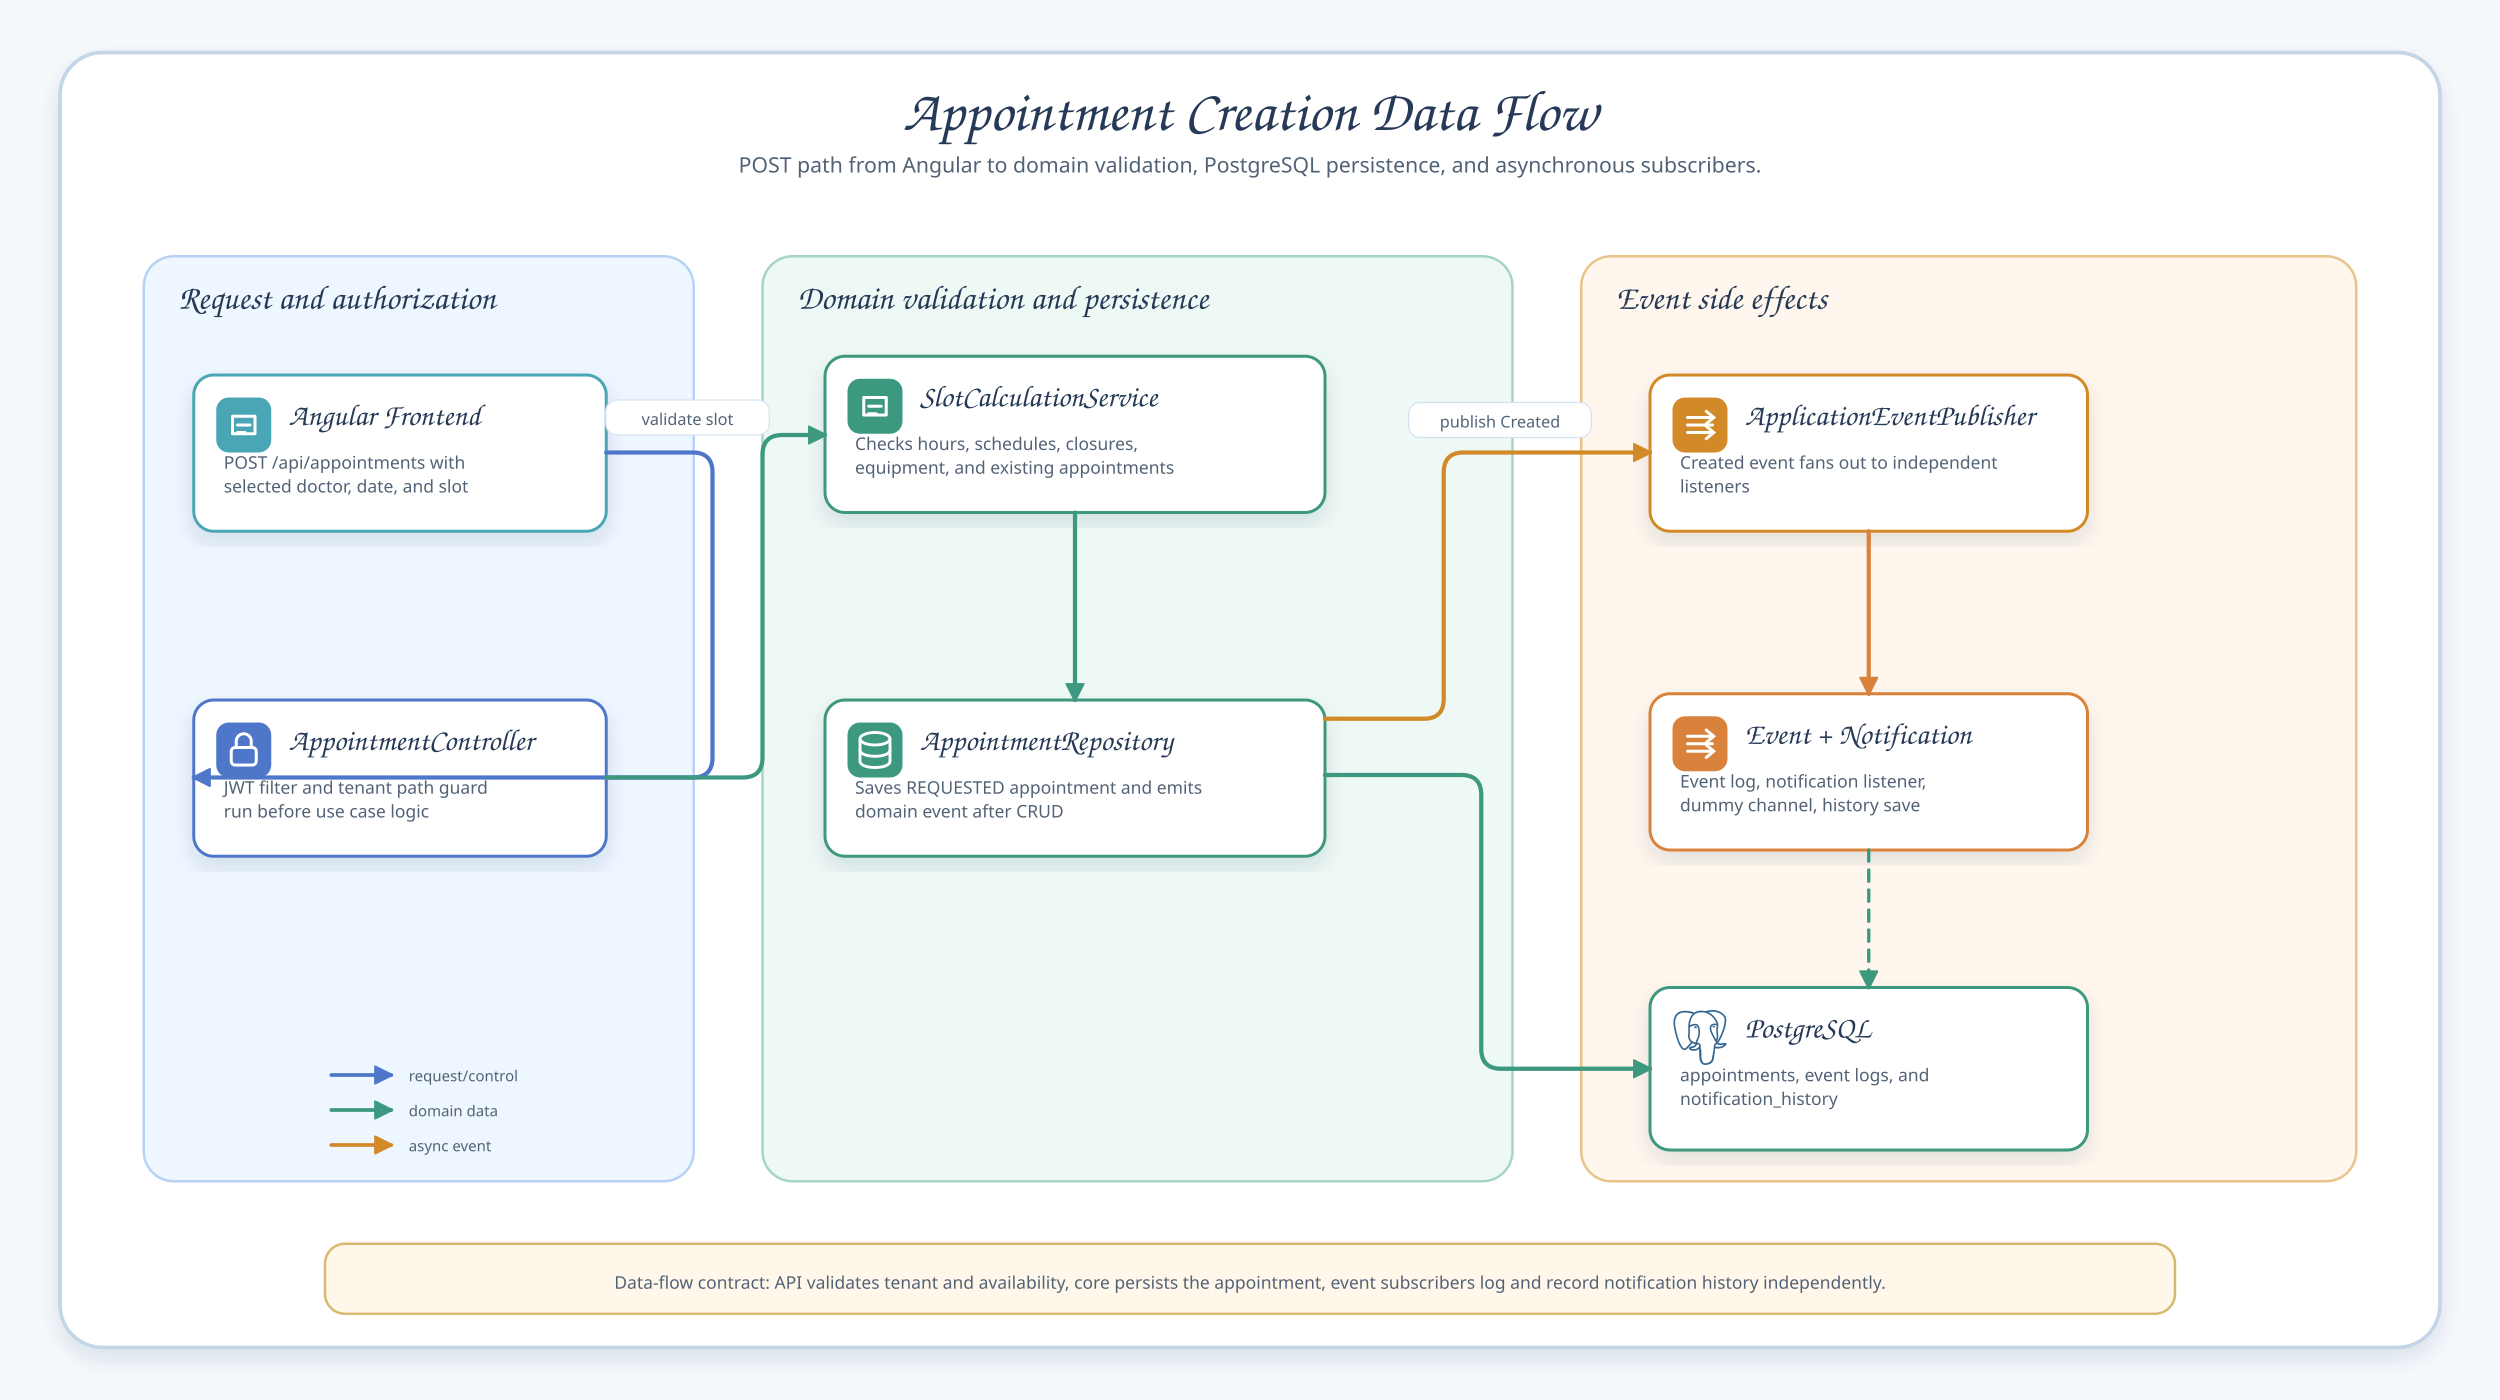
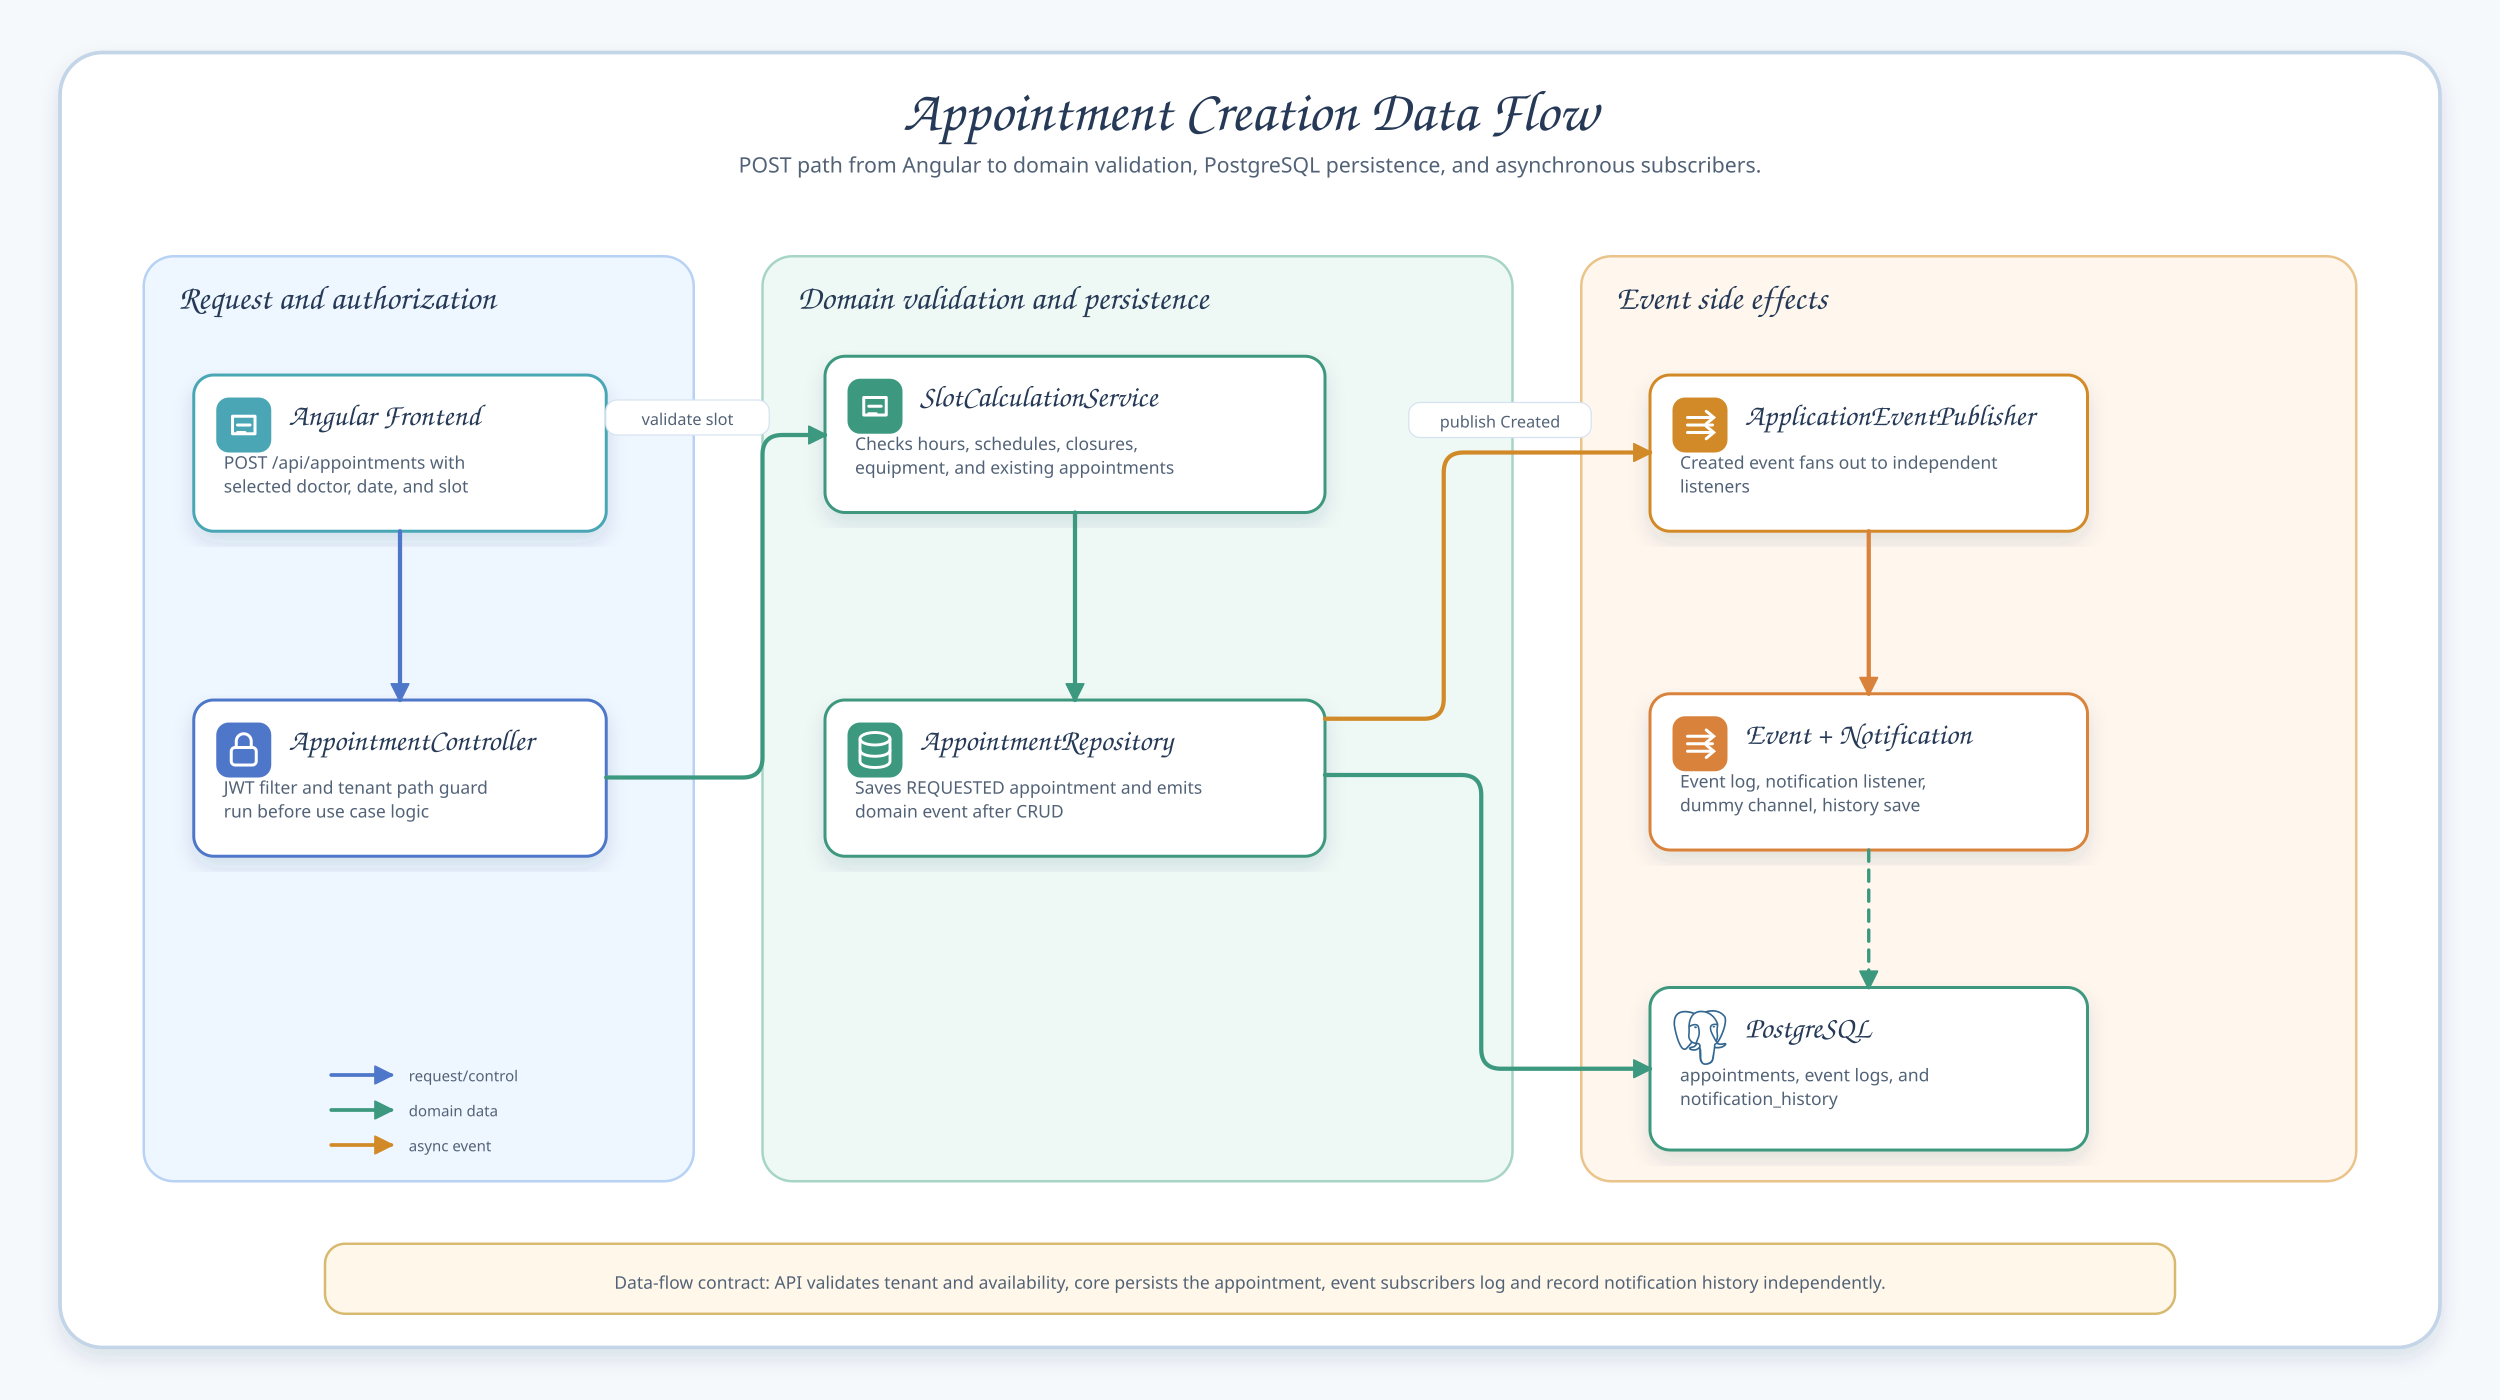
<svg xmlns="http://www.w3.org/2000/svg" width="2000" height="1120" viewBox="0 0 2000 1120" role="img" aria-label="Appointment Creation Data Flow">
  <defs>
    <filter id="shadow" x="-10%" y="-10%" width="120%" height="120%">
      <feDropShadow dx="0" dy="8" stdDeviation="8" flood-color="#27415f" flood-opacity="0.12" />
    </filter>
    <marker id="arrow-blue" markerWidth="15" markerHeight="15" refX="13.5" refY="7.5" orient="auto" markerUnits="userSpaceOnUse">
      <path d="M 0 0 L 15 7.5 L 0 15 Z" fill="#4f77c9" stroke="#4f77c9" />
    </marker>
    <marker id="arrow-cyan" markerWidth="15" markerHeight="15" refX="13.5" refY="7.5" orient="auto" markerUnits="userSpaceOnUse">
      <path d="M 0 0 L 15 7.5 L 0 15 Z" fill="#4aa6b5" stroke="#4aa6b5" />
    </marker>
    <marker id="arrow-teal" markerWidth="15" markerHeight="15" refX="13.5" refY="7.5" orient="auto" markerUnits="userSpaceOnUse">
      <path d="M 0 0 L 15 7.5 L 0 15 Z" fill="#2f9f93" stroke="#2f9f93" />
    </marker>
    <marker id="arrow-green" markerWidth="15" markerHeight="15" refX="13.5" refY="7.5" orient="auto" markerUnits="userSpaceOnUse">
      <path d="M 0 0 L 15 7.5 L 0 15 Z" fill="#3c987e" stroke="#3c987e" />
    </marker>
    <marker id="arrow-amber" markerWidth="15" markerHeight="15" refX="13.5" refY="7.5" orient="auto" markerUnits="userSpaceOnUse">
      <path d="M 0 0 L 15 7.5 L 0 15 Z" fill="#d28a28" stroke="#d28a28" />
    </marker>
    <marker id="arrow-orange" markerWidth="15" markerHeight="15" refX="13.5" refY="7.5" orient="auto" markerUnits="userSpaceOnUse">
      <path d="M 0 0 L 15 7.5 L 0 15 Z" fill="#d9823b" stroke="#d9823b" />
    </marker>
    <marker id="arrow-pink" markerWidth="15" markerHeight="15" refX="13.5" refY="7.5" orient="auto" markerUnits="userSpaceOnUse">
      <path d="M 0 0 L 15 7.5 L 0 15 Z" fill="#d85f8d" stroke="#d85f8d" />
    </marker>
    <marker id="arrow-purple" markerWidth="15" markerHeight="15" refX="13.5" refY="7.5" orient="auto" markerUnits="userSpaceOnUse">
      <path d="M 0 0 L 15 7.5 L 0 15 Z" fill="#8a65d8" stroke="#8a65d8" />
    </marker>
    <marker id="arrow-red" markerWidth="15" markerHeight="15" refX="13.5" refY="7.5" orient="auto" markerUnits="userSpaceOnUse">
      <path d="M 0 0 L 15 7.5 L 0 15 Z" fill="#ca5f66" stroke="#ca5f66" />
    </marker>
    <marker id="arrow-slate" markerWidth="15" markerHeight="15" refX="13.5" refY="7.5" orient="auto" markerUnits="userSpaceOnUse">
      <path d="M 0 0 L 15 7.5 L 0 15 Z" fill="#718096" stroke="#718096" />
    </marker>
    <style>
    svg{font-family:"Comic Mono","Comic Sans MS",ui-sans-serif,system-ui,sans-serif}
    .canvas{fill:#f6f9fc}.frame{fill:#ffffff;stroke:#c4d5e8;stroke-width:3;filter:url(#shadow)}
    .title,.panel-title,.card-title{font-family:"Architects Daughter","Comic Sans MS",cursive;fill:#263a57}
    .title{font-size:46px}.subtitle{font-size:17px;fill:#526276}.panel-title{font-size:27px}.card-title{font-size:24px}
    .detail,.small,.route-label,.footer{font-family:"Comic Mono","Comic Sans MS",ui-sans-serif,system-ui,sans-serif;fill:#526276}
    .detail{font-size:14px}.small{font-size:12px}.route-label{font-size:13px}.footer{font-size:14px}
    .panel{stroke-width:2}.card{stroke-width:2.4;filter:url(#shadow)}.route{fill:none;stroke-linecap:round;stroke-linejoin:round}
    .lifeline{stroke:#b7c8dc;stroke-width:2;stroke-dasharray:8 8}.message{fill:none;stroke-width:3;stroke-linecap:round}
    .alt{fill:#fff8ea;stroke:#d7b970;stroke-width:2}.loop{fill:#effaf6;stroke:#8ac7b6;stroke-width:2}
  </style>
  </defs>
  <rect class="canvas" width="2000" height="1120" />
  <rect class="frame" x="48" y="42" width="1904" height="1036" rx="34" />
  <text class="title" x="1000" y="104" text-anchor="middle">Appointment Creation Data Flow</text>
  <text class="subtitle" x="1000" y="138" text-anchor="middle">POST path from Angular to domain validation, PostgreSQL persistence, and asynchronous subscribers.</text>
  <rect class="panel" x="115" y="205" width="440" height="740" rx="24" fill="#eef6ff" stroke="#b7d2f4" />
  <text class="panel-title" x="143" y="247">Request and authorization</text>
  <rect class="panel" x="610" y="205" width="600" height="740" rx="24" fill="#eef9f5" stroke="#a7d5c5" />
  <text class="panel-title" x="638" y="247">Domain validation and persistence</text>
  <rect class="panel" x="1265" y="205" width="620" height="740" rx="24" fill="#fff7ed" stroke="#eac38a" />
  <text class="panel-title" x="1293" y="247">Event side effects</text>
  <g id="fe">
    <rect class="card" x="155" y="300" width="330" height="125" rx="16" fill="#fff" stroke="#4aa6b5" />
    <g transform="translate(173 318)">
      <rect width="44" height="44" rx="10" fill="#4aa6b5" />
      <g fill="none" stroke="#fff" stroke-width="2.4" stroke-linecap="round" stroke-linejoin="round">
        <path d="M13 15h18v14H13z" />
        <path d="M17 22h10M17 28h6" />
      </g>
    </g>
    <text class="card-title" x="231" y="340">Angular Frontend</text>
    <text class="detail" x="179" y="375" text-anchor="start">
      <tspan x="179" dy="0">POST /api/appointments with</tspan>
      <tspan x="179" dy="19">selected doctor, date, and slot</tspan>
    </text>
  </g>
  <g id="api">
    <rect class="card" x="155" y="560" width="330" height="125" rx="16" fill="#fff" stroke="#4f77c9" />
    <g transform="translate(173 578)">
      <rect width="44" height="44" rx="10" fill="#4f77c9" />
      <g fill="none" stroke="#fff" stroke-width="2.4">
        <rect x="12" y="20" width="20" height="14" rx="3" />
        <path d="M16 20v-5a6 6 0 0 1 12 0v5" />
      </g>
    </g>
    <text class="card-title" x="231" y="600">AppointmentController</text>
    <text class="detail" x="179" y="635" text-anchor="start">
      <tspan x="179" dy="0">JWT filter and tenant path guard</tspan>
      <tspan x="179" dy="19">run before use case logic</tspan>
    </text>
  </g>
  <g id="slot">
    <rect class="card" x="660" y="285" width="400" height="125" rx="16" fill="#fff" stroke="#3c987e" />
    <g transform="translate(678 303)">
      <rect width="44" height="44" rx="10" fill="#3c987e" />
      <g fill="none" stroke="#fff" stroke-width="2.4" stroke-linecap="round" stroke-linejoin="round">
        <path d="M13 15h18v14H13z" />
        <path d="M17 22h10M17 28h6" />
      </g>
    </g>
    <text class="card-title" x="736" y="325">SlotCalculationService</text>
    <text class="detail" x="684" y="360" text-anchor="start">
      <tspan x="684" dy="0">Checks hours, schedules, closures,</tspan>
      <tspan x="684" dy="19">equipment, and existing appointments</tspan>
    </text>
  </g>
  <g id="save">
    <rect class="card" x="660" y="560" width="400" height="125" rx="16" fill="#fff" stroke="#3c987e" />
    <g transform="translate(678 578)">
      <rect width="44" height="44" rx="10" fill="#3c987e" />
      <g fill="none" stroke="#fff" stroke-width="2.3">
        <ellipse cx="22" cy="13" rx="12" ry="5" />
        <path d="M10 13v18c0 3 5 5 12 5s12-2 12-5V13" />
        <path d="M10 22c0 3 5 5 12 5s12-2 12-5" />
      </g>
    </g>
    <text class="card-title" x="736" y="600">AppointmentRepository</text>
    <text class="detail" x="684" y="635" text-anchor="start">
      <tspan x="684" dy="0">Saves REQUESTED appointment and emits</tspan>
      <tspan x="684" dy="19">domain event after CRUD</tspan>
    </text>
  </g>
  <g id="pub">
    <rect class="card" x="1320" y="300" width="350" height="125" rx="16" fill="#fff" stroke="#d28a28" />
    <g transform="translate(1338 318)">
      <rect width="44" height="44" rx="10" fill="#d28a28" />
      <g fill="none" stroke="#fff" stroke-width="2.4" stroke-linecap="round">
        <path d="M12 16h20M12 22h20M12 28h20" />
        <path d="M27 11l6 5-6 5M27 23l6 5-6 5" />
      </g>
    </g>
    <text class="card-title" x="1396" y="340">ApplicationEventPublisher</text>
    <text class="detail" x="1344" y="375" text-anchor="start">
      <tspan x="1344" dy="0">Created event fans out to independent</tspan>
      <tspan x="1344" dy="19">listeners</tspan>
    </text>
  </g>
  <g id="log">
    <rect class="card" x="1320" y="555" width="350" height="125" rx="16" fill="#fff" stroke="#d9823b" />
    <g transform="translate(1338 573)">
      <rect width="44" height="44" rx="10" fill="#d9823b" />
      <g fill="none" stroke="#fff" stroke-width="2.4" stroke-linecap="round">
        <path d="M12 16h20M12 22h20M12 28h20" />
        <path d="M27 11l6 5-6 5M27 23l6 5-6 5" />
      </g>
    </g>
    <text class="card-title" x="1396" y="595">Event + Notification</text>
    <text class="detail" x="1344" y="630" text-anchor="start">
      <tspan x="1344" dy="0">Event log, notification listener,</tspan>
      <tspan x="1344" dy="19">dummy channel, history save</tspan>
    </text>
  </g>
  <g id="db">
    <rect class="card" x="1320" y="790" width="350" height="130" rx="16" fill="#fff" stroke="#3c987e" />
    <svg x="1338" y="808" width="44" height="44" viewBox="0 0 24 24" preserveAspectRatio="xMidYMid meet" fill="#336791">
      <path d="M23.559 14.723a.527.527 0 0 0-.056-.119c-.139-.263-.477-.342-1.007-.232-1.653.341-2.293.131-2.526-.019 1.342-2.048 2.445-4.522 3.041-6.83.271-1.051.798-3.524.122-4.732a1.564 1.564 0 0 0-.151-.235C21.693.909 19.801.025 17.51.001c-1.495-.016-2.771.346-3.116.479a9.449 9.449 0 0 0-.516-.082 8.044 8.044 0 0 0-1.311-.128c-1.182-.018-2.204.264-3.05.841-.857-.321-4.789-1.645-7.222.079C.936 2.153.309 3.873.43 6.304c.041.818.507 3.334 1.242 5.744.46 1.506.939 2.702 1.433 3.582.553.994 1.126 1.593 1.714 1.79.447.149 1.133.144 1.858-.728.801-.964 1.59-1.826 1.945-2.207.435.235.906.362 1.39.377a.057.057 0 0 0 0.0.004 11.031 11.031 0 0 0-.247.305c-.339.43-.409.52-1.5.744-.31.064-1.134.234-1.146.811-.003.122.033.231.092.327.227.423.922.61 1.015.633 1.335.334 2.504.092 3.371-.679-.017 2.231.077 4.417.345 5.087.221.553.762 1.905 2.469 1.904.251 0 .526-.029.83-.094 1.782-.382 2.556-1.17 2.855-2.906.15-.871.402-2.875.539-4.101.017-.07.036-.121.057-.136.001-.001.07-.047.427.031a.367.367 0 0 0 .044.007l.254.022.015.001c.847.038 1.911-.143 2.531-.431.644-.299 1.806-1.032 1.595-1.67zM2.371 11.877c-.744-2.436-1.178-4.885-1.212-5.572-.109-2.171.417-3.683 1.562-4.493 1.837-1.299 4.84-.541 6.108-.13-.003.003-.007.006-.01.009-2.024 2.044-1.976 5.536-1.971 5.75-0.0.082.007.199.016.359.035.587.1 1.68-.073 2.918-.161 1.15.194 2.276.973 3.089.081.084.165.163.252.237-.347.371-1.1 1.193-1.903 2.158-.568.682-.96.552-1.089.509-.392-.131-.813-.587-1.238-1.322-.48-.839-.964-2.032-1.415-3.513zm6.007 5.087c-.171-.043-.327-.113-.432-.177.089-.039.237-.09.483-.141 1.283-.264 1.482-.451 1.914-1.0.099-.126.212-.269.367-.443a.355.355 0 0 0 .074-.13c.171-.151.272-.11.437-.042.156.065.308.26.369.475.029.102.062.294-.045.444-.904 1.266-2.222 1.249-3.168 1.013zm2.094-3.988-.052.141c-.133.357-.257.688-.333 1.003-.667-.002-1.317-.287-1.81-.802-.628-.655-.913-1.566-.782-2.5.183-1.308.115-2.447.079-3.059-.005-.086-.009-.161-.012-.22.296-.262 1.666-.996 2.643-.772.446.102.718.406.831.928.585 2.704.077 3.831-.33 4.736-.084.187-.163.363-.231.545zm7.364 4.572c-.017.177-.036.376-.062.596l-.146.438a.355.355 0 0 0-.018.108c-.006.475-.054.649-.115.869-.063.229-.135.489-.179 1.058-.11 1.414-.878 2.227-2.417 2.557-1.516.325-1.784-.497-2.021-1.222a6.582 6.582 0 0 0-.077-.227c-.215-.586-.191-1.412-.157-2.555.017-.561-.025-1.901-.33-2.646.004-.293.011-.591.019-.892a.353.353 0 0 0-.015-.113 1.493 1.493 0 0 0-.044-.208c-.123-.428-.421-.787-.78-.935-.142-.059-.404-.167-.718-.087.067-.276.183-.588.309-.925l.053-.142c.059-.16.134-.326.213-.501.426-.948 1.011-2.245.377-5.177-.237-1.098-1.03-1.634-2.232-1.51-.721.075-1.38.365-1.709.532a5.672 5.672 0 0 0-.196.104c.092-1.106.439-3.174 1.736-4.482a4.031 4.031 0 0 1 .303-.276.353.353 0 0 0 .145-.064c.752-.571 1.694-.851 2.802-.833.409.007.802.034 1.174.081 1.939.354 3.244 1.447 4.036 2.383.814.962 1.255 1.931 1.431 2.454-1.323-.135-2.223.127-2.68.779-.993 1.419.543 4.173 1.281 5.496.135.243.252.452.289.541.24.583.551.971.779 1.255.07.087.137.171.189.245-.401.116-1.121.383-1.055 1.717-.012.156-.042.447-.083.815-.046.208-.07.46-.099.766zm.89-1.621c-.041-.832.269-.918.597-1.01a2.857 2.857 0 0 0 .135-.041 1.202 1.202 0 0 0 .134.103c.57.377 1.582.421 3.007.134-.202.177-.519.399-.953.601-.41.19-1.096.333-1.747.364-.72.034-1.086-.081-1.172-.151zm.57-9.271c-.006.351-.054.669-.105 1.002-.055.358-.112.727-.126 1.176-.014.437.04.891.093 1.33.107.887.216 1.8-.207 2.701a3.527 3.527 0 0 1-.188-.386c-.053-.128-.167-.333-.325-.616-.616-1.104-2.057-3.69-1.319-4.745.38-.543 1.341-.566 2.178-.463zm.228 7.014a12.376 12.376 0 0 0-.085-.107l-.035-.044c.726-1.2.584-2.386.458-3.438-.052-.432-.101-.84-.088-1.223.013-.406.067-.754.118-1.091.064-.415.129-.844.111-1.351.013-.053.019-.116.012-.19-.046-.485-.6-1.938-1.729-3.253-.608-.707-1.49-1.497-2.689-2.039.525-.107 1.233-.203 2.024-.186 2.051.046 3.675.814 4.824 2.282a.908.908 0 0 1 .067.1c.723 1.356-.276 6.275-2.987 10.54zm-8.817-6.116c-.025.179-.309.422-.621.422a.582.582 0 0 1-.081-.006c-.187-.026-.377-.144-.506-.316-.046-.06-.12-.178-.105-.284.005-.04.026-.099.092-.149.118-.089.352-.123.61-.087.316.044.643.194.611.419zm7.931-.411c.011.079-.049.201-.153.31-.068.072-.212.196-.408.223a.546.546 0 0 1-.075.005c-.293 0-.541-.234-.561-.372-.024-.176.264-.311.561-.352.297-.041.611.009.636.185z" />
    </svg>
    <text class="card-title" x="1396" y="830">PostgreSQL</text>
    <text class="detail" x="1344" y="865" text-anchor="start">
      <tspan x="1344" dy="0">appointments, event logs, and</tspan>
      <tspan x="1344" dy="19">notification_history</tspan>
    </text>
  </g>
-   <path class="route" d="M485 362 L554.0 362.0 Q570 362 570.0 378.0 L570.0 606.0 Q570 622 554.0 622.0 L155 622" stroke="#4f77c9" stroke-width="3.4" marker-end="url(#arrow-blue)" />
+   <path class="route" d="M320 425 L320 560" stroke="#4f77c9" stroke-width="3.4" marker-end="url(#arrow-blue)" />
  <path class="route" d="M485 622 L594.0 622.0 Q610 622 610.0 606.0 L610.0 364.0 Q610 348 626.0 348.0 L660 348" stroke="#3c987e" stroke-width="3.4" marker-end="url(#arrow-green)" />
  <path class="route" d="M860 410 L860 560" stroke="#3c987e" stroke-width="3.4" marker-end="url(#arrow-green)" />
  <path class="route" d="M1060 620 L1169.0 620.0 Q1185 620 1185.0 636.0 L1185.0 839.0 Q1185 855 1201.0 855.0 L1320 855" stroke="#3c987e" stroke-width="3.4" marker-end="url(#arrow-green)" />
  <path class="route" d="M1060 575 L1139.0 575.0 Q1155 575 1155.0 559.0 L1155.0 378.0 Q1155 362 1171.0 362.0 L1320 362" stroke="#d28a28" stroke-width="3.4" marker-end="url(#arrow-amber)" />
  <path class="route" d="M1495 425 L1495 555" stroke="#d9823b" stroke-width="3.4" marker-end="url(#arrow-orange)" />
  <path class="route" d="M1495 680 L1495 790" stroke="#3c987e" stroke-width="2.7" stroke-dasharray="9 7" marker-end="url(#arrow-green)" />
  <g>
    <rect x="484.6" y="320" width="130.8" height="28" rx="9" fill="#fff" stroke="#d5e2f1" />
    <text class="route-label" x="550" y="340" text-anchor="middle" fill="#3c987e">validate slot</text>
  </g>
  <g>
    <rect x="1127" y="322" width="146" height="28" rx="9" fill="#fff" stroke="#d5e2f1" />
    <text class="route-label" x="1200" y="342" text-anchor="middle" fill="#d28a28">publish Created</text>
  </g>
  <g>
    <path class="route" d="M265 860 L313 860" stroke="#4f77c9" stroke-width="3" marker-end="url(#arrow-blue)" />
    <text class="small" x="327" y="865">request/control</text>
    <path class="route" d="M265 888 L313 888" stroke="#3c987e" stroke-width="3" marker-end="url(#arrow-green)" />
    <text class="small" x="327" y="893">domain data</text>
    <path class="route" d="M265 916 L313 916" stroke="#d28a28" stroke-width="3" marker-end="url(#arrow-amber)" />
    <text class="small" x="327" y="921">async event</text>
  </g>
  <rect class="alt" x="260" y="995" width="1480" height="56" rx="16" />
  <text class="footer" x="1000" y="1031" text-anchor="middle">Data-flow contract: API validates tenant and availability, core persists the appointment, event subscribers log and record notification history independently.</text>
</svg>
